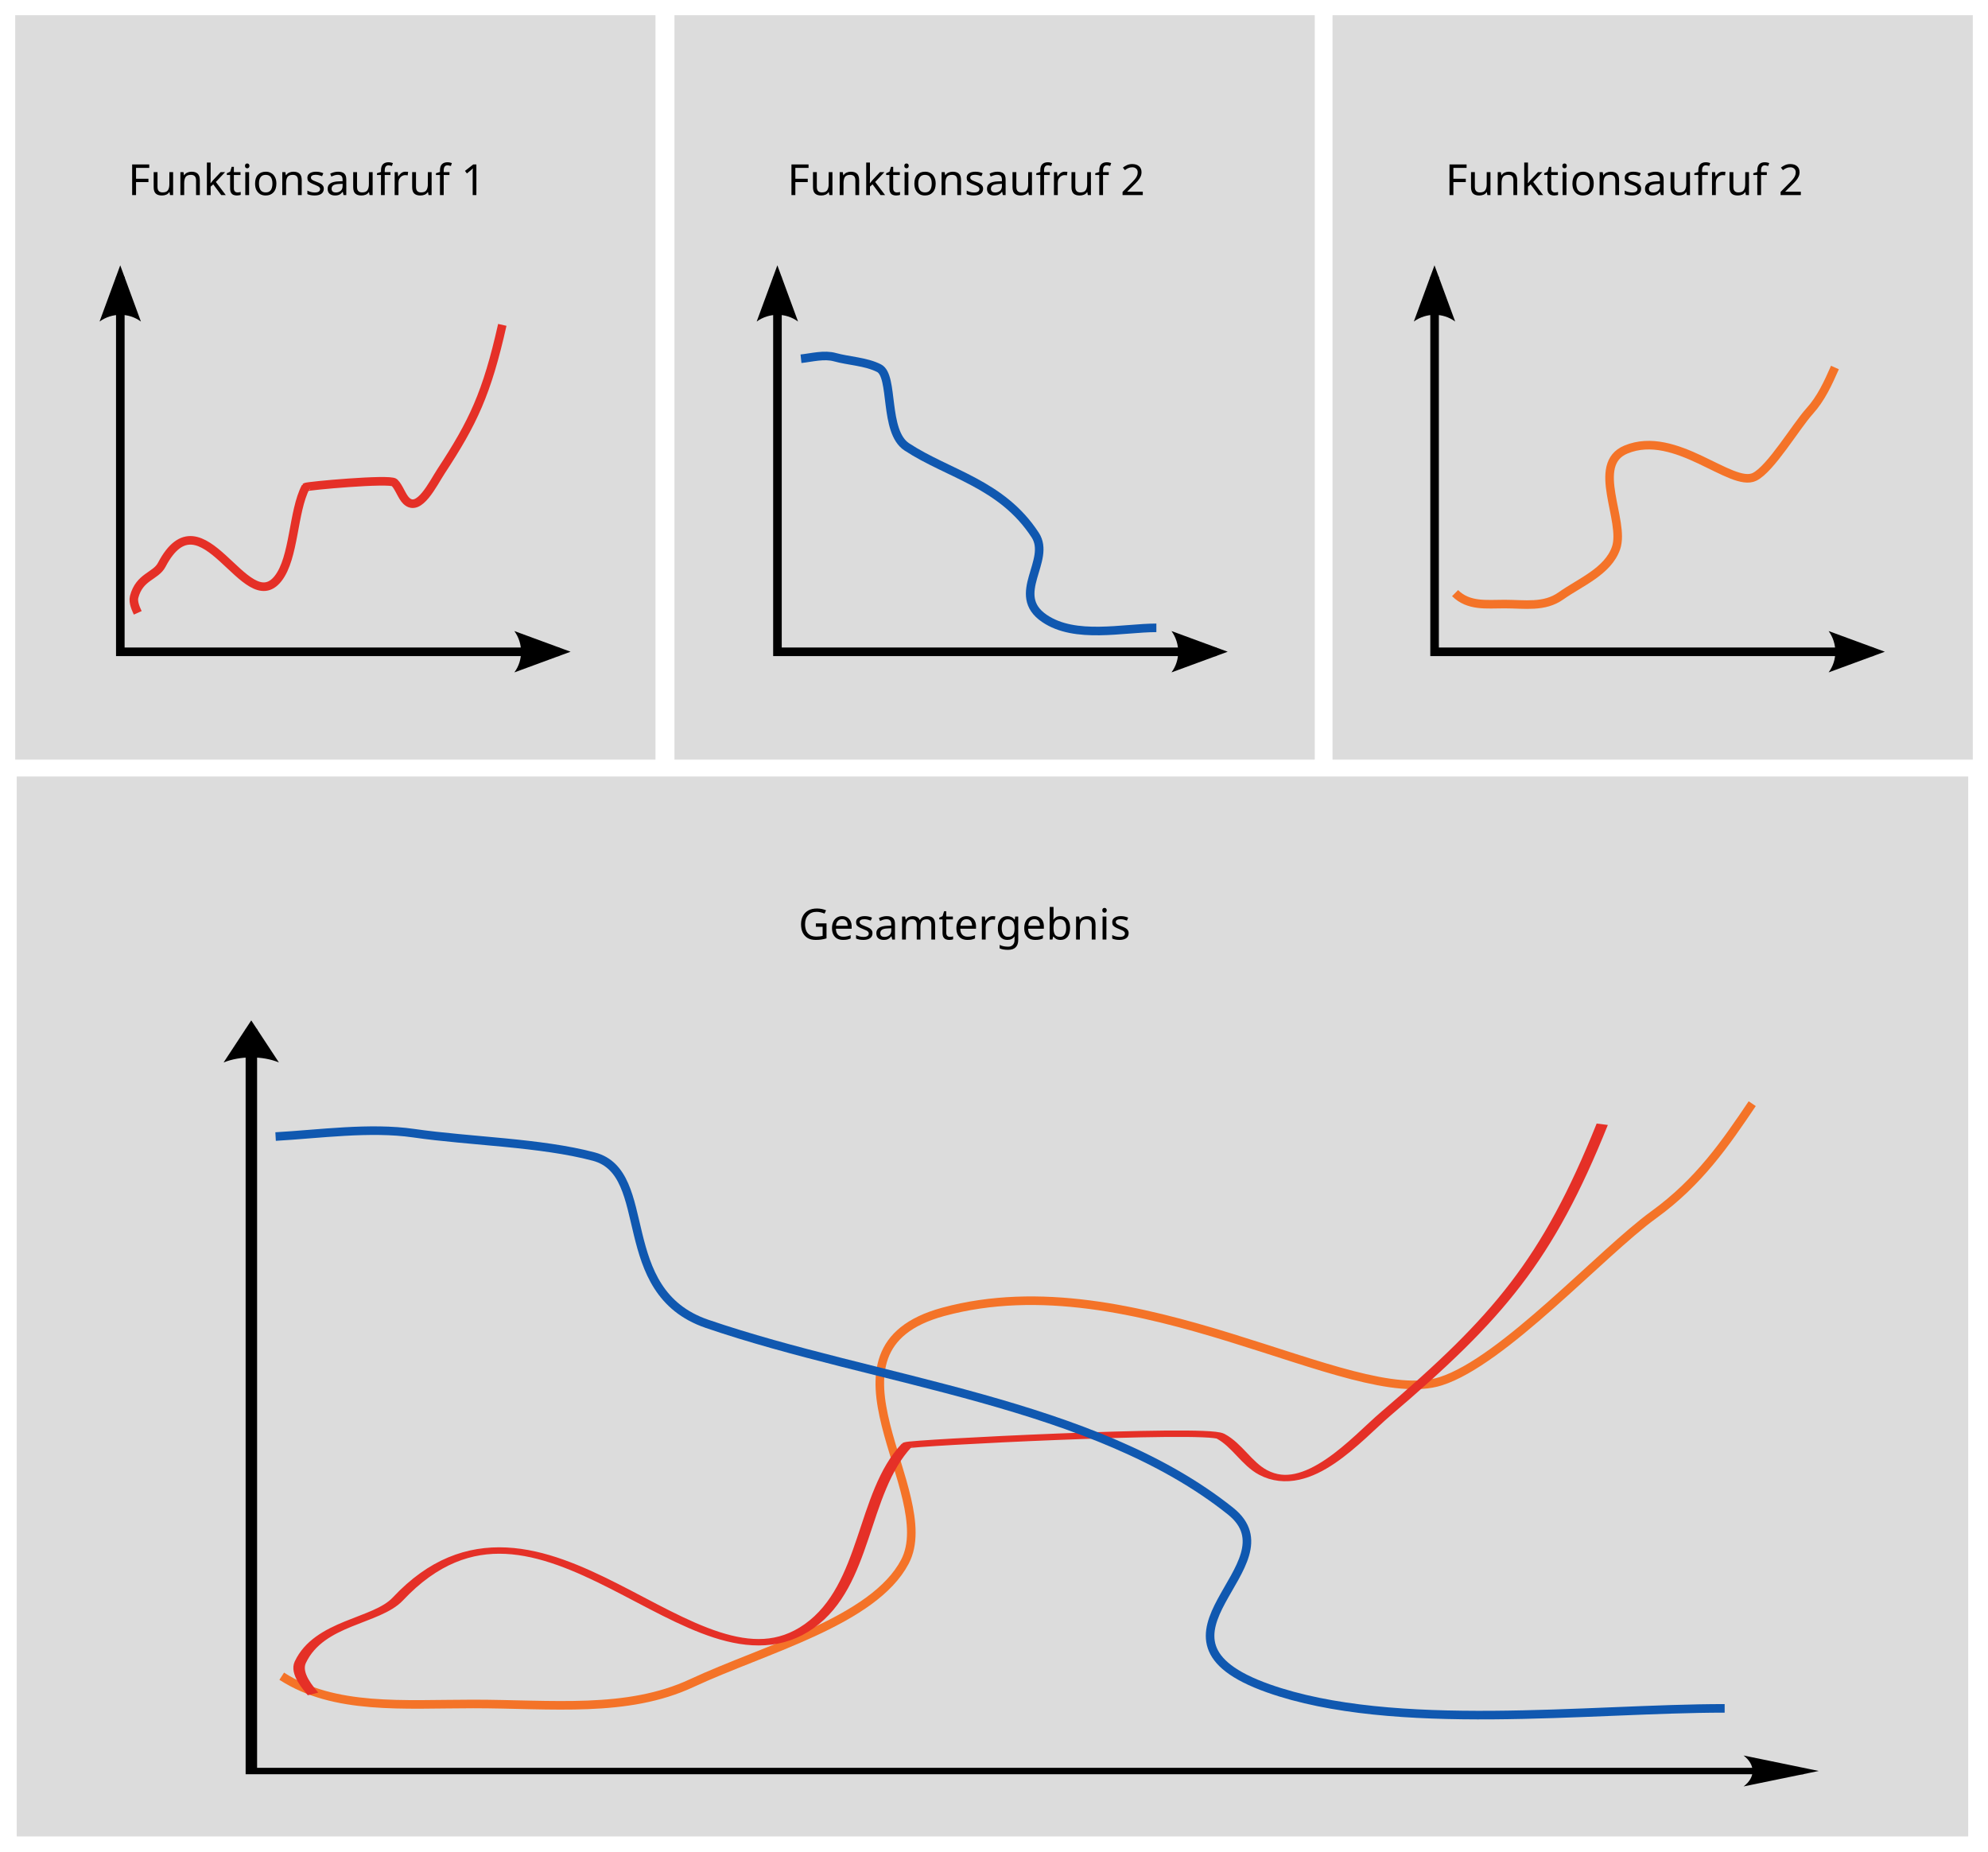
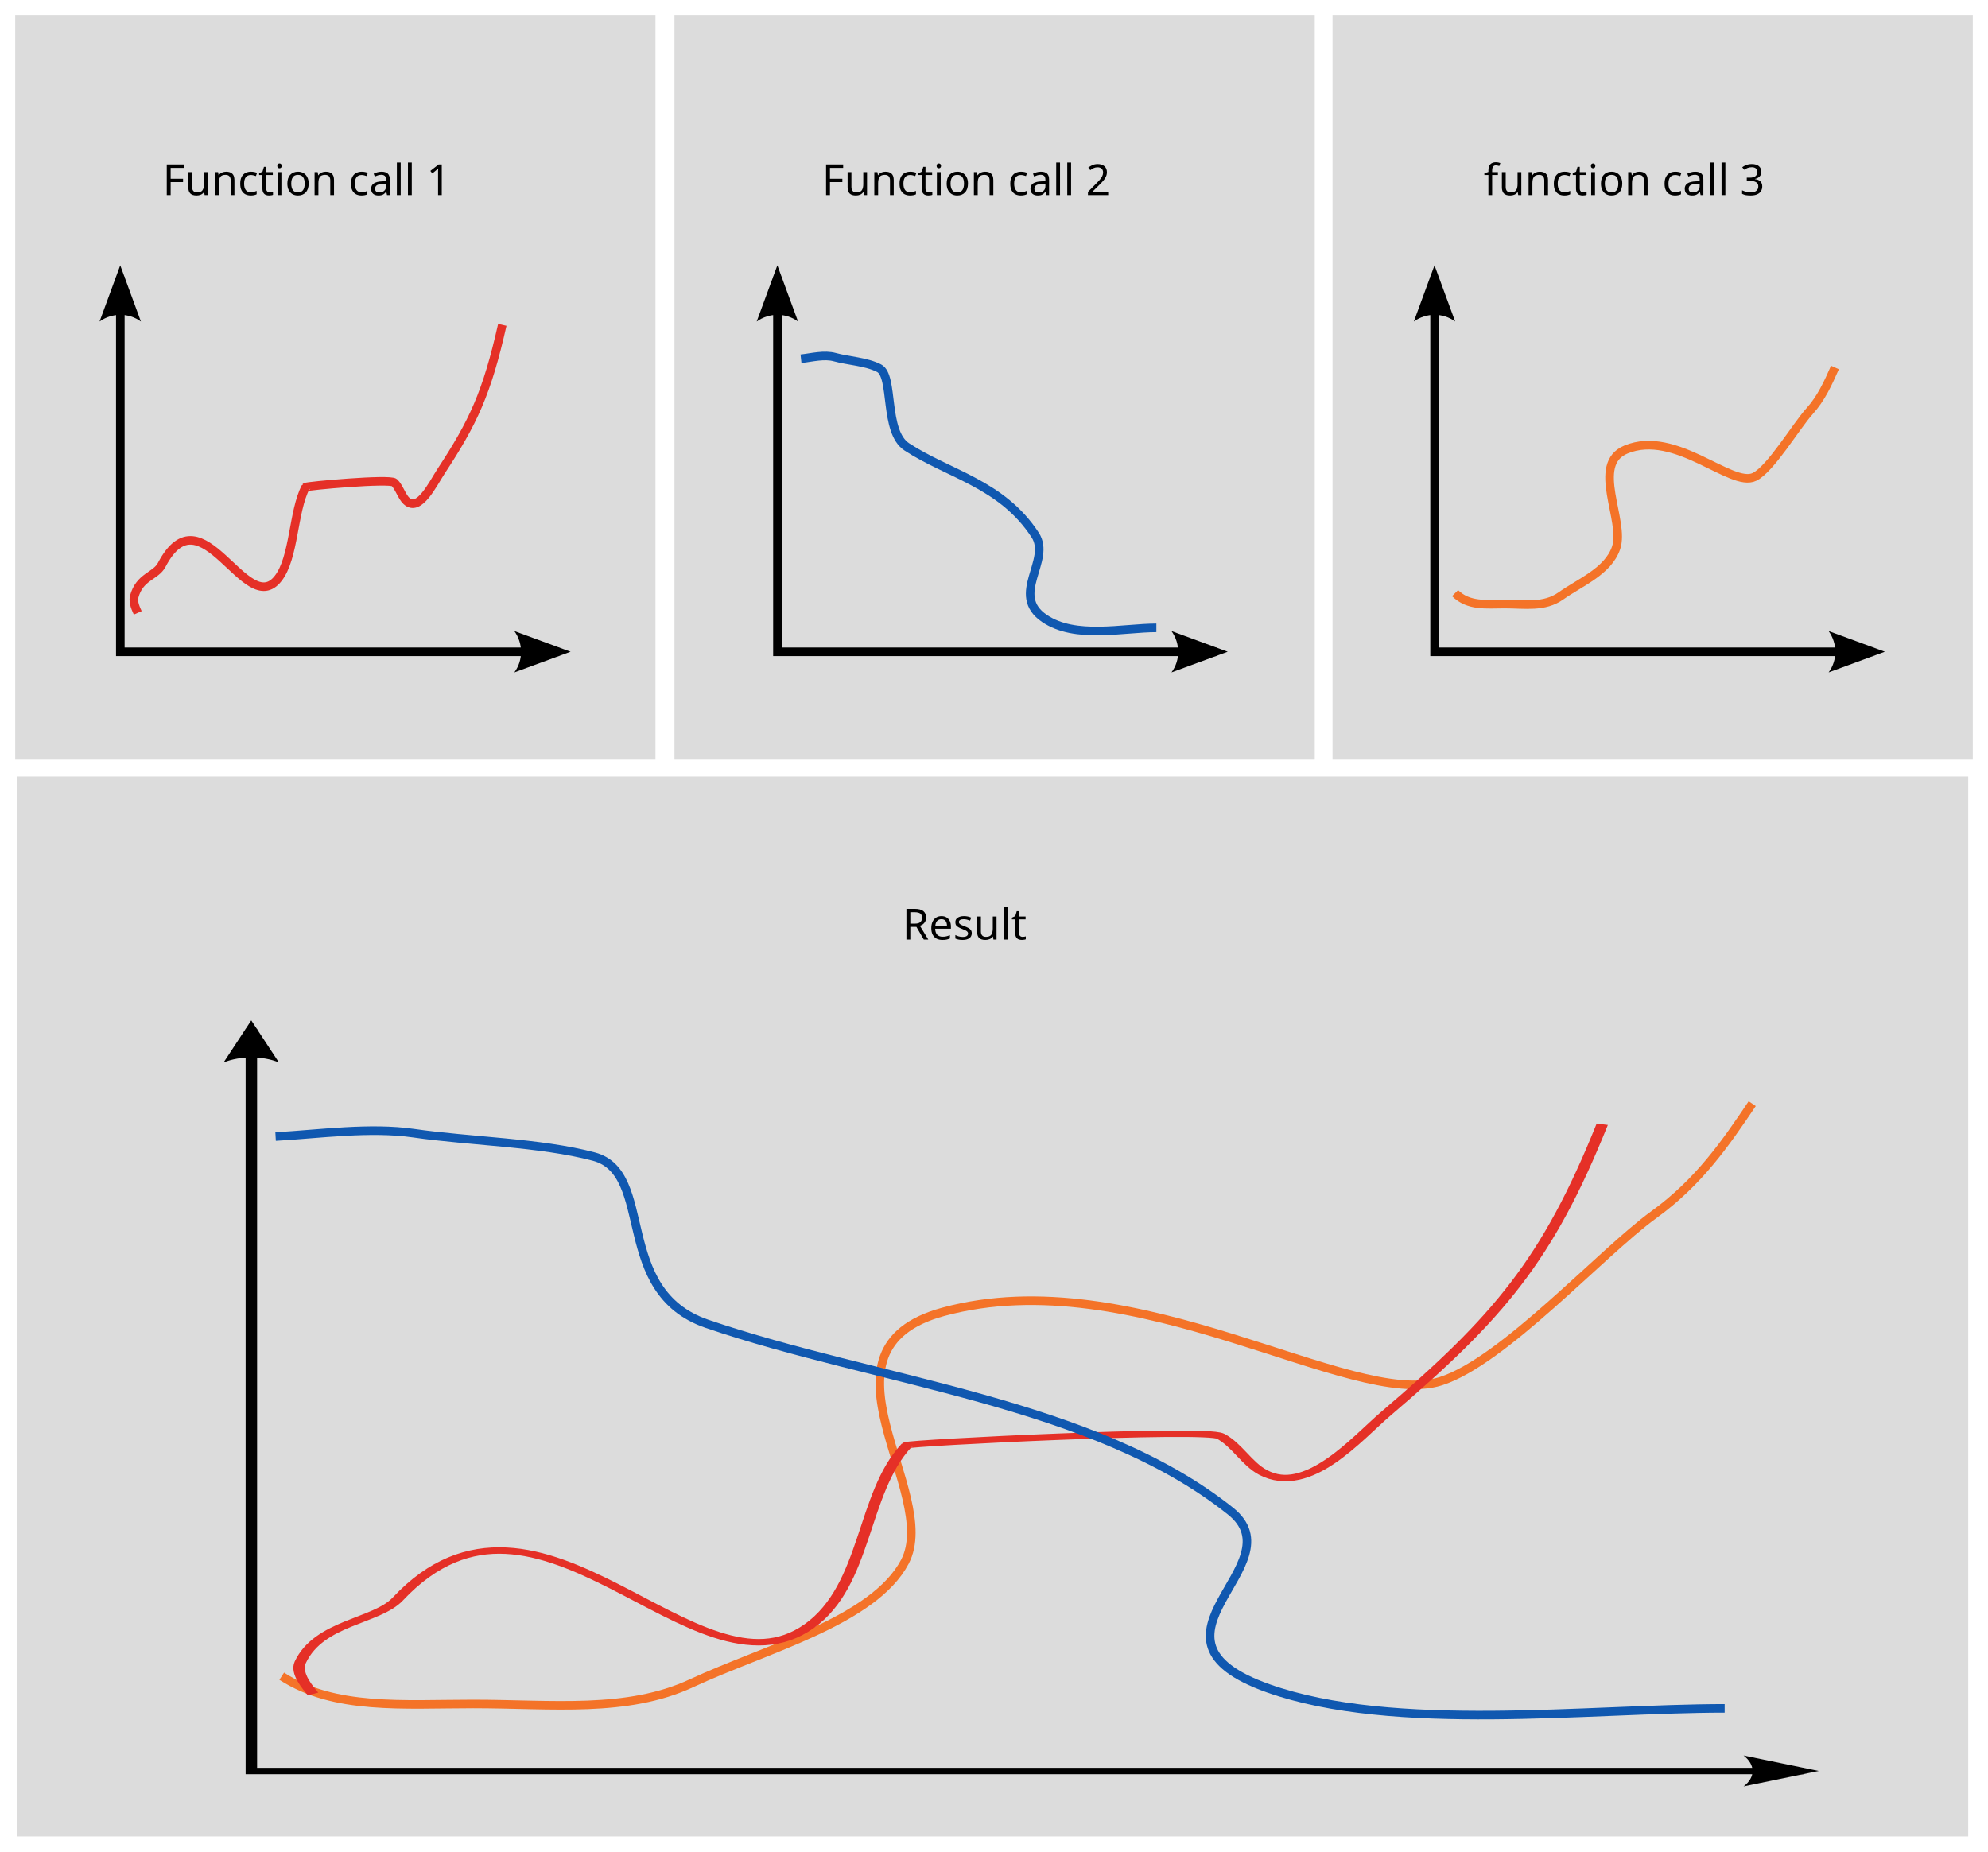
<svg xmlns="http://www.w3.org/2000/svg" xmlns:xlink="http://www.w3.org/1999/xlink" width="463.515" height="431.729" id="svg2" version="1.1">
  <defs id="defs4">
    <marker orient="auto" refY="0" refX="0" id="Arrow2Mstart" style="overflow:visible">
      <path id="path3785" style="fill-rule:evenodd;stroke-width:0.625;stroke-linejoin:round" d="M 8.719,4.034 -2.207,0.016 8.719,-4.002 c -1.745,2.372 -1.735,5.617 -6e-7,8.035 z" transform="scale(0.6,0.6)" />
    </marker>
    <marker orient="auto" refY="0" refX="0" id="Arrow2Mend" style="overflow:visible">
      <path id="path3788" style="fill-rule:evenodd;stroke-width:0.625;stroke-linejoin:round" d="M 8.719,4.034 -2.207,0.016 8.719,-4.002 c -1.745,2.372 -1.735,5.617 -6e-7,8.035 z" transform="scale(-0.6,-0.6)" />
    </marker>
    <marker orient="auto" refY="0" refX="0" id="Arrow2Mstart-1" style="overflow:visible">
      <path id="path3785-7" style="fill-rule:evenodd;stroke-width:0.625;stroke-linejoin:round" d="M 8.719,4.034 -2.207,0.016 8.719,-4.002 c -1.745,2.372 -1.735,5.617 -6e-7,8.035 z" transform="scale(0.6,0.6)" />
    </marker>
    <marker orient="auto" refY="0" refX="0" id="Arrow2Mend-4" style="overflow:visible">
      <path id="path3788-0" style="fill-rule:evenodd;stroke-width:0.625;stroke-linejoin:round" d="M 8.719,4.034 -2.207,0.016 8.719,-4.002 c -1.745,2.372 -1.735,5.617 -6e-7,8.035 z" transform="scale(-0.6,-0.6)" />
    </marker>
  </defs>
  <g id="layer1" style="display:inline" transform="translate(-140.0281,-130.9617)">
    <rect y="312.005" x="143.929" height="247.143" width="455" id="rect4485-7" style="fill:#dcdcdc;fill-opacity:1;stroke:none;display:inline" />
    <use x="0" y="0" xlink:href="#rect4485" id="use4491" transform="translate(153.7143,-4.4590797e-7)" width="744.094" height="1052.362" />
    <use x="0" y="0" xlink:href="#rect4485" id="use4493" transform="translate(307.1429,-4.4590797e-7)" width="744.094" height="1052.362" />
    <rect y="134.505" x="143.571" height="173.571" width="149.286" id="rect4485" style="fill:#dcdcdc;fill-opacity:1;stroke:none" />
    <g id="g4407" transform="translate(-2.1207809e-6,0)">
      <path id="path2987" d="m 168.081,195.469 0,87.468 102.335,0" style="fill:none;stroke:#000000;stroke-width:2;stroke-linecap:butt;stroke-linejoin:miter;stroke-miterlimit:4;stroke-opacity:1;stroke-dasharray:none;marker-start:url(#Arrow2Mstart);marker-end:url(#Arrow2Mend)" />
      <path id="path4393" d="m 172.145,273.851 c -0.287,-0.64 -1.187,-2.403 -0.839,-3.73 1.247,-4.753 5.022,-4.775 6.431,-7.46 9.377,-17.871 19.584,12.774 27.121,3.197 3.82,-4.854 3.453,-15.641 6.431,-21.315 0.148,-0.281 19.654,-2.054 20.69,-1.066 1.085,1.034 1.727,3.245 2.796,4.263 2.955,2.816 6.202,-4.021 8.108,-6.927 7.419,-11.312 10.654,-18.07 14.26,-34.104" style="fill:none;stroke:#e53027;stroke-width:2;stroke-linecap:butt;stroke-linejoin:miter;stroke-miterlimit:4;stroke-opacity:1;stroke-dasharray:none" />
    </g>
    <use x="0" y="0" xlink:href="#use4387" id="use4389" transform="translate(127.1429,-171.4286)" width="744.094" height="1052.362" />
    <path style="fill:none;stroke:#f47328;stroke-width:2;stroke-linecap:butt;stroke-linejoin:miter;stroke-miterlimit:4;stroke-opacity:1;stroke-dasharray:none" d="m 479.286,269.253 c 3.168,3.132 7.319,2.551 11.524,2.551 4.761,0 9.269,0.857 13.17,-1.913 4.439,-3.152 10.967,-5.715 12.841,-11.159 2.186,-6.35 -6.011,-19.504 2.305,-22.955 11.58,-4.806 24.558,8.993 29.963,6.376 3.781,-1.83 9.656,-11.779 12.841,-15.303 2.735,-3.026 4.314,-6.558 5.927,-10.202" id="path4397" />
    <path style="fill:none;stroke:#f47328;stroke-width:2;stroke-linecap:butt;stroke-linejoin:miter;stroke-miterlimit:4;stroke-opacity:1;stroke-dasharray:none" d="m 205.714,521.784 c 12.265,7.947 28.33,6.472 44.61,6.472 18.431,0 35.881,2.176 50.982,-4.854 17.184,-7.999 42.453,-14.501 49.708,-28.316 8.462,-16.114 -23.268,-49.493 8.922,-58.25 44.826,-12.194 95.064,22.82 115.985,16.181 14.635,-4.645 37.379,-29.89 49.708,-38.834 10.586,-7.68 16.699,-16.642 22.942,-25.889" id="path4397-2" />
    <g id="g4407-9" transform="matrix(3.53651,0,0,1.978284,-395.7848,-15.83677)">
      <path id="path2987-4" d="m 168.081,195.469 0,87.468 102.335,0" style="fill:none;stroke:#000000;stroke-width:0.756;stroke-linecap:butt;stroke-linejoin:miter;stroke-miterlimit:4;stroke-opacity:1;stroke-dasharray:none;marker-start:url(#Arrow2Mstart);marker-end:url(#Arrow2Mend)" />
      <path id="path4393-8" d="m 172.145,273.851 c -0.287,-0.64 -1.187,-2.403 -0.839,-3.73 1.247,-4.753 5.022,-4.775 6.431,-7.46 9.377,-17.871 19.584,12.774 27.121,3.197 3.82,-4.854 3.453,-15.641 6.431,-21.315 0.148,-0.281 19.654,-2.054 20.69,-1.066 1.085,1.034 1.727,3.245 2.796,4.263 2.955,2.816 6.202,-4.021 8.108,-6.927 7.419,-11.312 10.654,-18.07 14.26,-34.104" style="fill:none;stroke:#e53027;stroke-width:0.756;stroke-linecap:butt;stroke-linejoin:miter;stroke-miterlimit:4;stroke-opacity:1;stroke-dasharray:none" />
    </g>
    <g id="g4399" transform="translate(-26.07143,-171.4286)">
      <use height="1052.362" width="744.094" transform="translate(179.2857,171.4286)" id="use4387" xlink:href="#path2987" y="0" x="0" />
      <path id="path4395" d="m 352.857,386.036 c 2.504,-0.272 5.4,-1.064 7.903,-0.367 3.188,0.888 7.247,1.011 10.297,2.568 3.529,1.802 1.051,14.79 6.466,18.346 9.724,6.385 22.117,8.57 29.934,20.547 3.872,5.933 -5.97,13.914 2.155,19.446 7.192,4.898 18.32,2.201 26.102,2.201" style="fill:none;stroke:#1058b0;stroke-width:2;stroke-linecap:butt;stroke-linejoin:miter;stroke-miterlimit:4;stroke-opacity:1;stroke-dasharray:none" />
      <path id="path4395-8" d="m 230.357,567.386 c 10.212,-0.578 22.021,-2.261 32.223,-0.78 13.001,1.887 29.552,2.148 41.988,5.458 14.388,3.829 4.284,31.428 26.365,38.984 39.652,13.569 90.185,18.212 122.058,43.662 15.789,12.607 -24.342,29.566 8.788,41.323 29.327,10.407 74.703,4.678 106.435,4.678" style="fill:none;stroke:#1058b0;stroke-width:2;stroke-linecap:butt;stroke-linejoin:miter;stroke-miterlimit:4;stroke-opacity:1;stroke-dasharray:none" />
    </g>
    <text xml:space="preserve" style="font-size:10px;font-style:normal;font-variant:normal;font-weight:normal;font-stretch:normal;text-align:center;line-height:204%;letter-spacing:0px;word-spacing:0px;text-anchor:middle;fill:#000000;fill-opacity:1;stroke:none;font-family:Calibri;-inkscape-font-specification:Calibri" x="218.07" y="176.448" id="text4495">
-       <tspan id="tspan4497" x="218.07" y="176.448">Funktionsaufruf 1</tspan>
+       <tspan id="tspan4497" x="218.07" y="176.448">Function call 1</tspan>
    </text>
    <text xml:space="preserve" style="font-size:10px;font-style:normal;font-variant:normal;font-weight:normal;font-stretch:normal;text-align:center;line-height:204%;letter-spacing:0px;word-spacing:0px;text-anchor:middle;fill:#000000;fill-opacity:1;stroke:none;display:inline;font-family:Calibri;-inkscape-font-specification:Calibri" x="371.792" y="176.448" id="text4495-4">
-       <tspan id="tspan4497-5" x="371.792" y="176.448">Funktionsaufruf 2</tspan>
+       <tspan id="tspan4497-5" x="371.792" y="176.448">Function call 2</tspan>
    </text>
    <text xml:space="preserve" style="font-size:10px;font-style:normal;font-variant:normal;font-weight:normal;font-stretch:normal;text-align:center;line-height:204%;letter-spacing:0px;word-spacing:0px;text-anchor:middle;fill:#000000;fill-opacity:1;stroke:none;display:inline;font-family:Calibri;-inkscape-font-specification:Calibri" x="525.22" y="176.448" id="text4495-5">
-       <tspan id="tspan4497-1" x="525.22" y="176.448">Funktionsaufruf 2</tspan>
+       <tspan id="tspan4497-1" x="525.22" y="176.448">function call 3</tspan>
    </text>
    <text xml:space="preserve" style="font-size:10px;font-style:normal;font-variant:normal;font-weight:normal;font-stretch:normal;text-align:center;line-height:204%;letter-spacing:0px;word-spacing:0px;text-anchor:middle;fill:#000000;fill-opacity:1;stroke:none;display:inline;font-family:Calibri;-inkscape-font-specification:Calibri" x="371.407" y="350.019" id="text4495-4-1">
-       <tspan id="tspan4497-5-1" x="371.407" y="350.019">Gesamtergebnis</tspan>
+       <tspan id="tspan4497-5-1" x="371.407" y="350.019">Result</tspan>
    </text>
  </g>
</svg>
